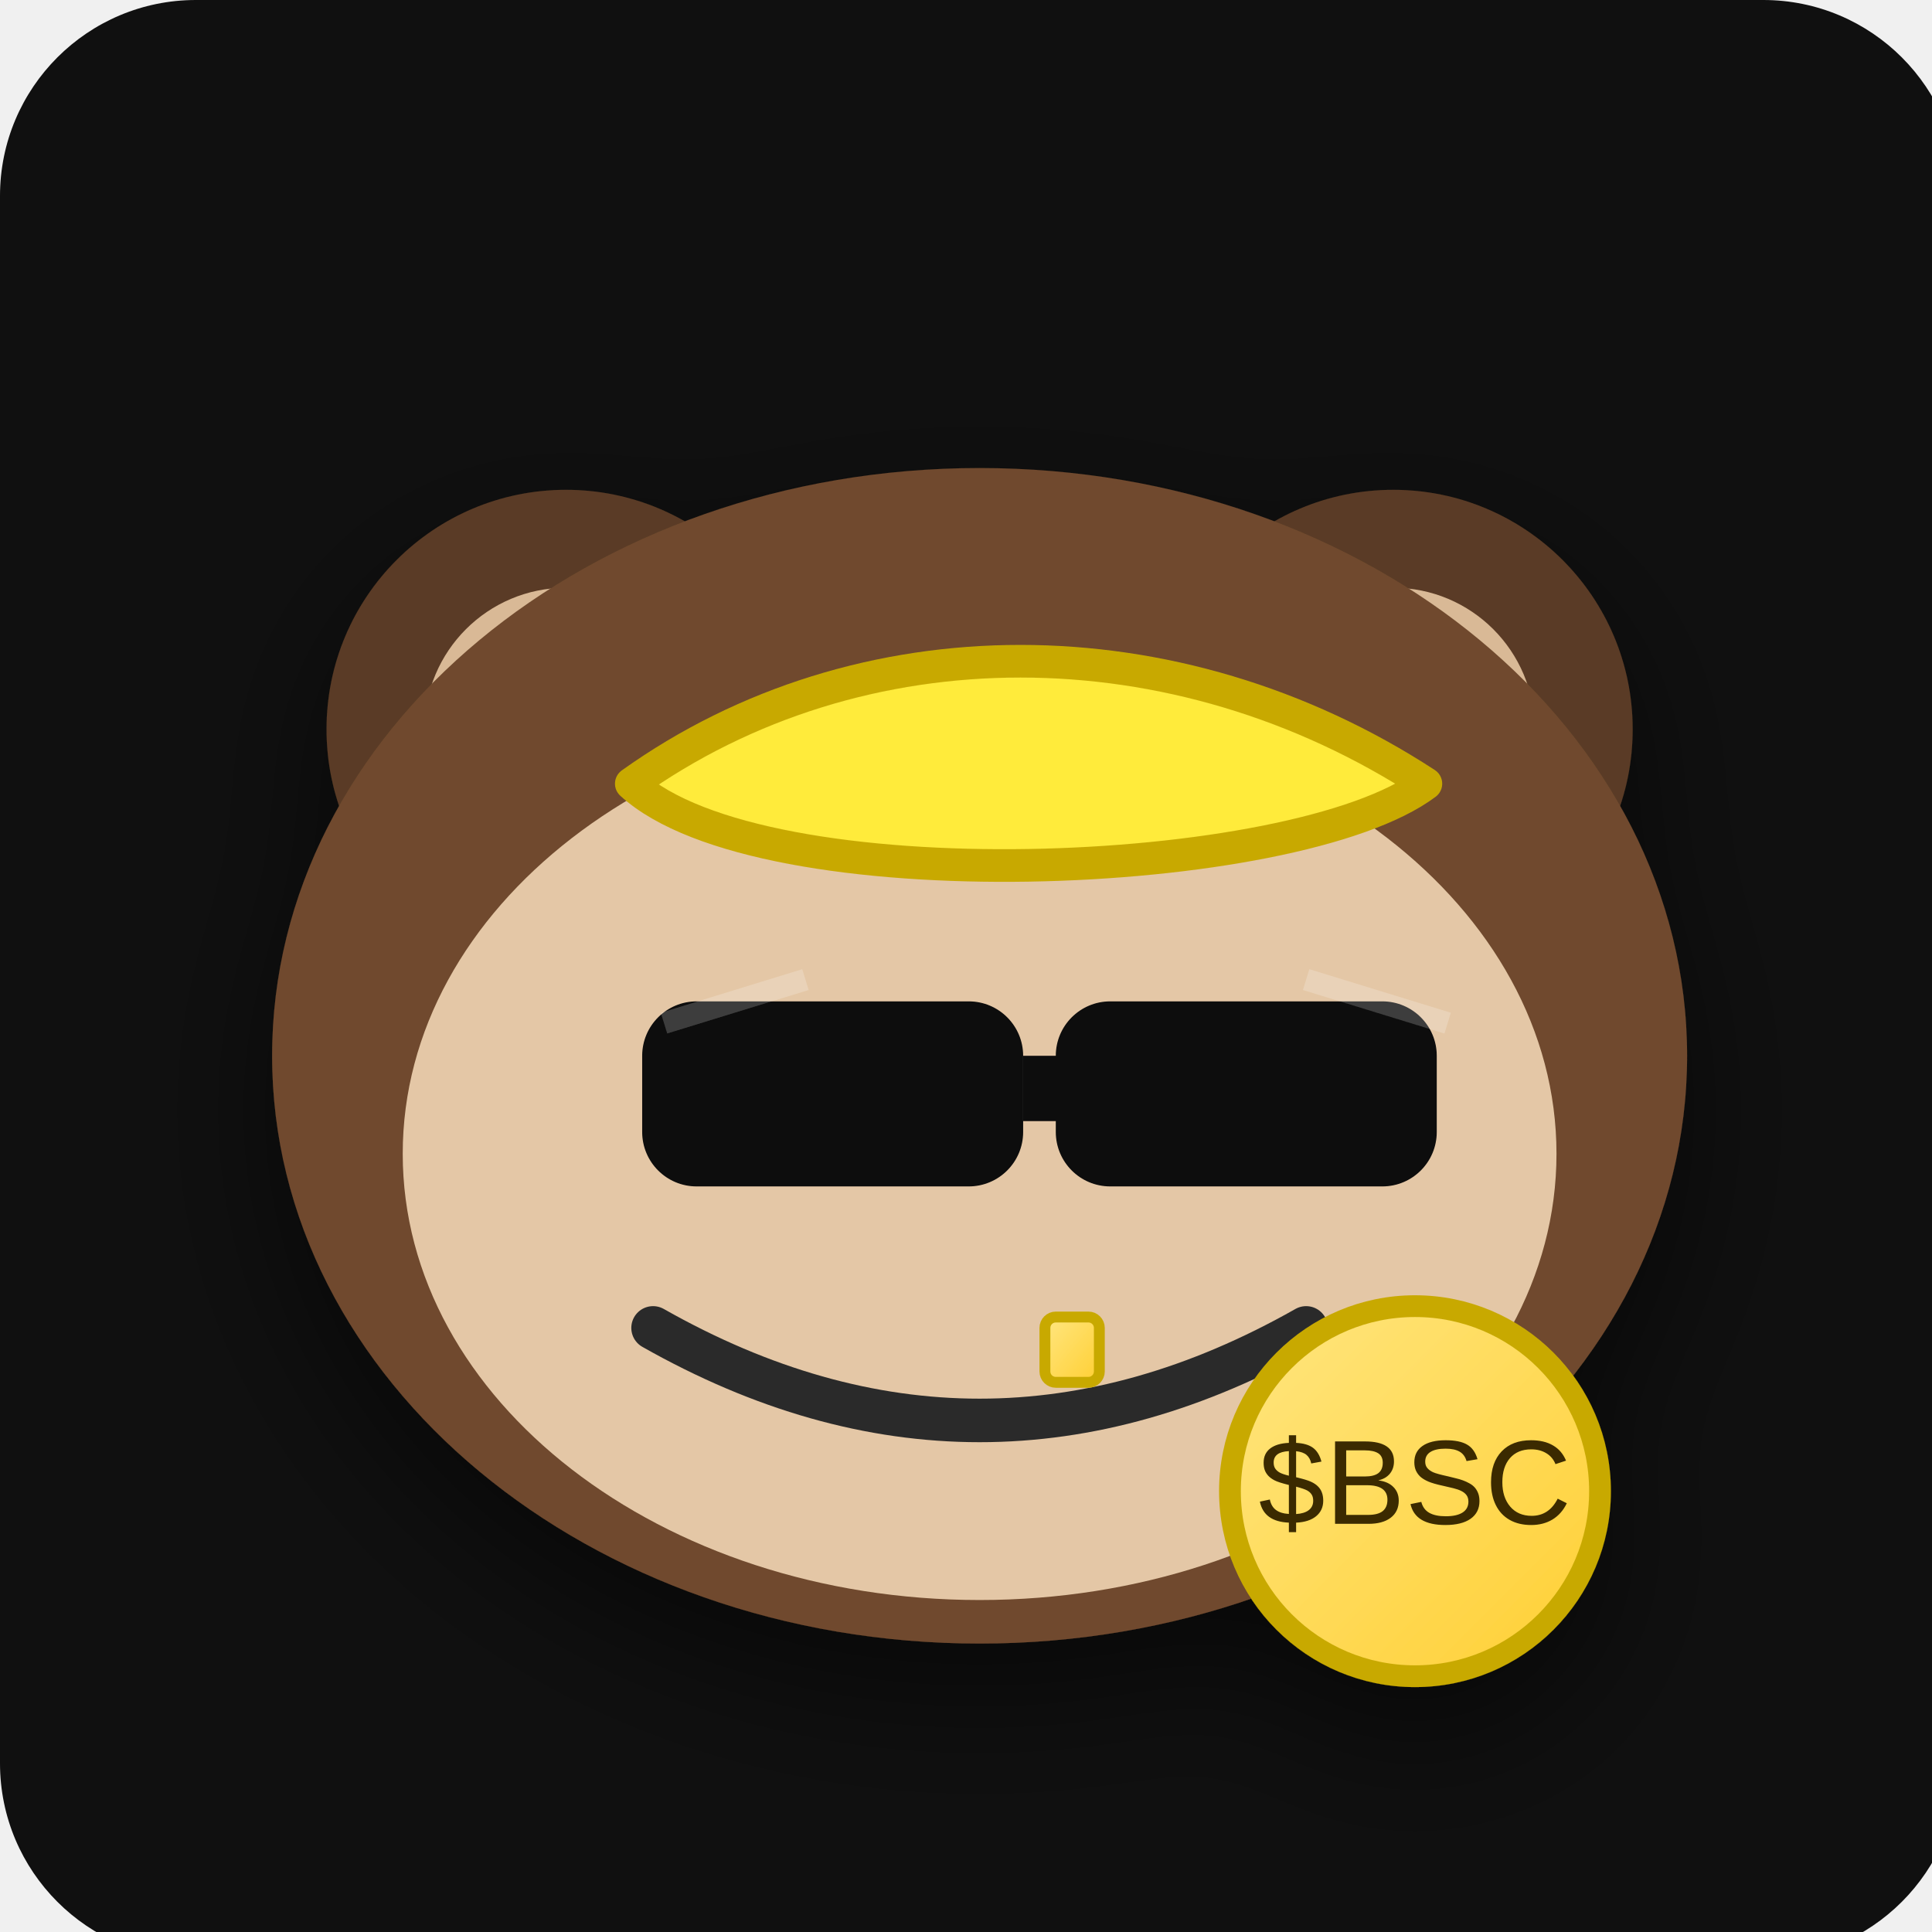
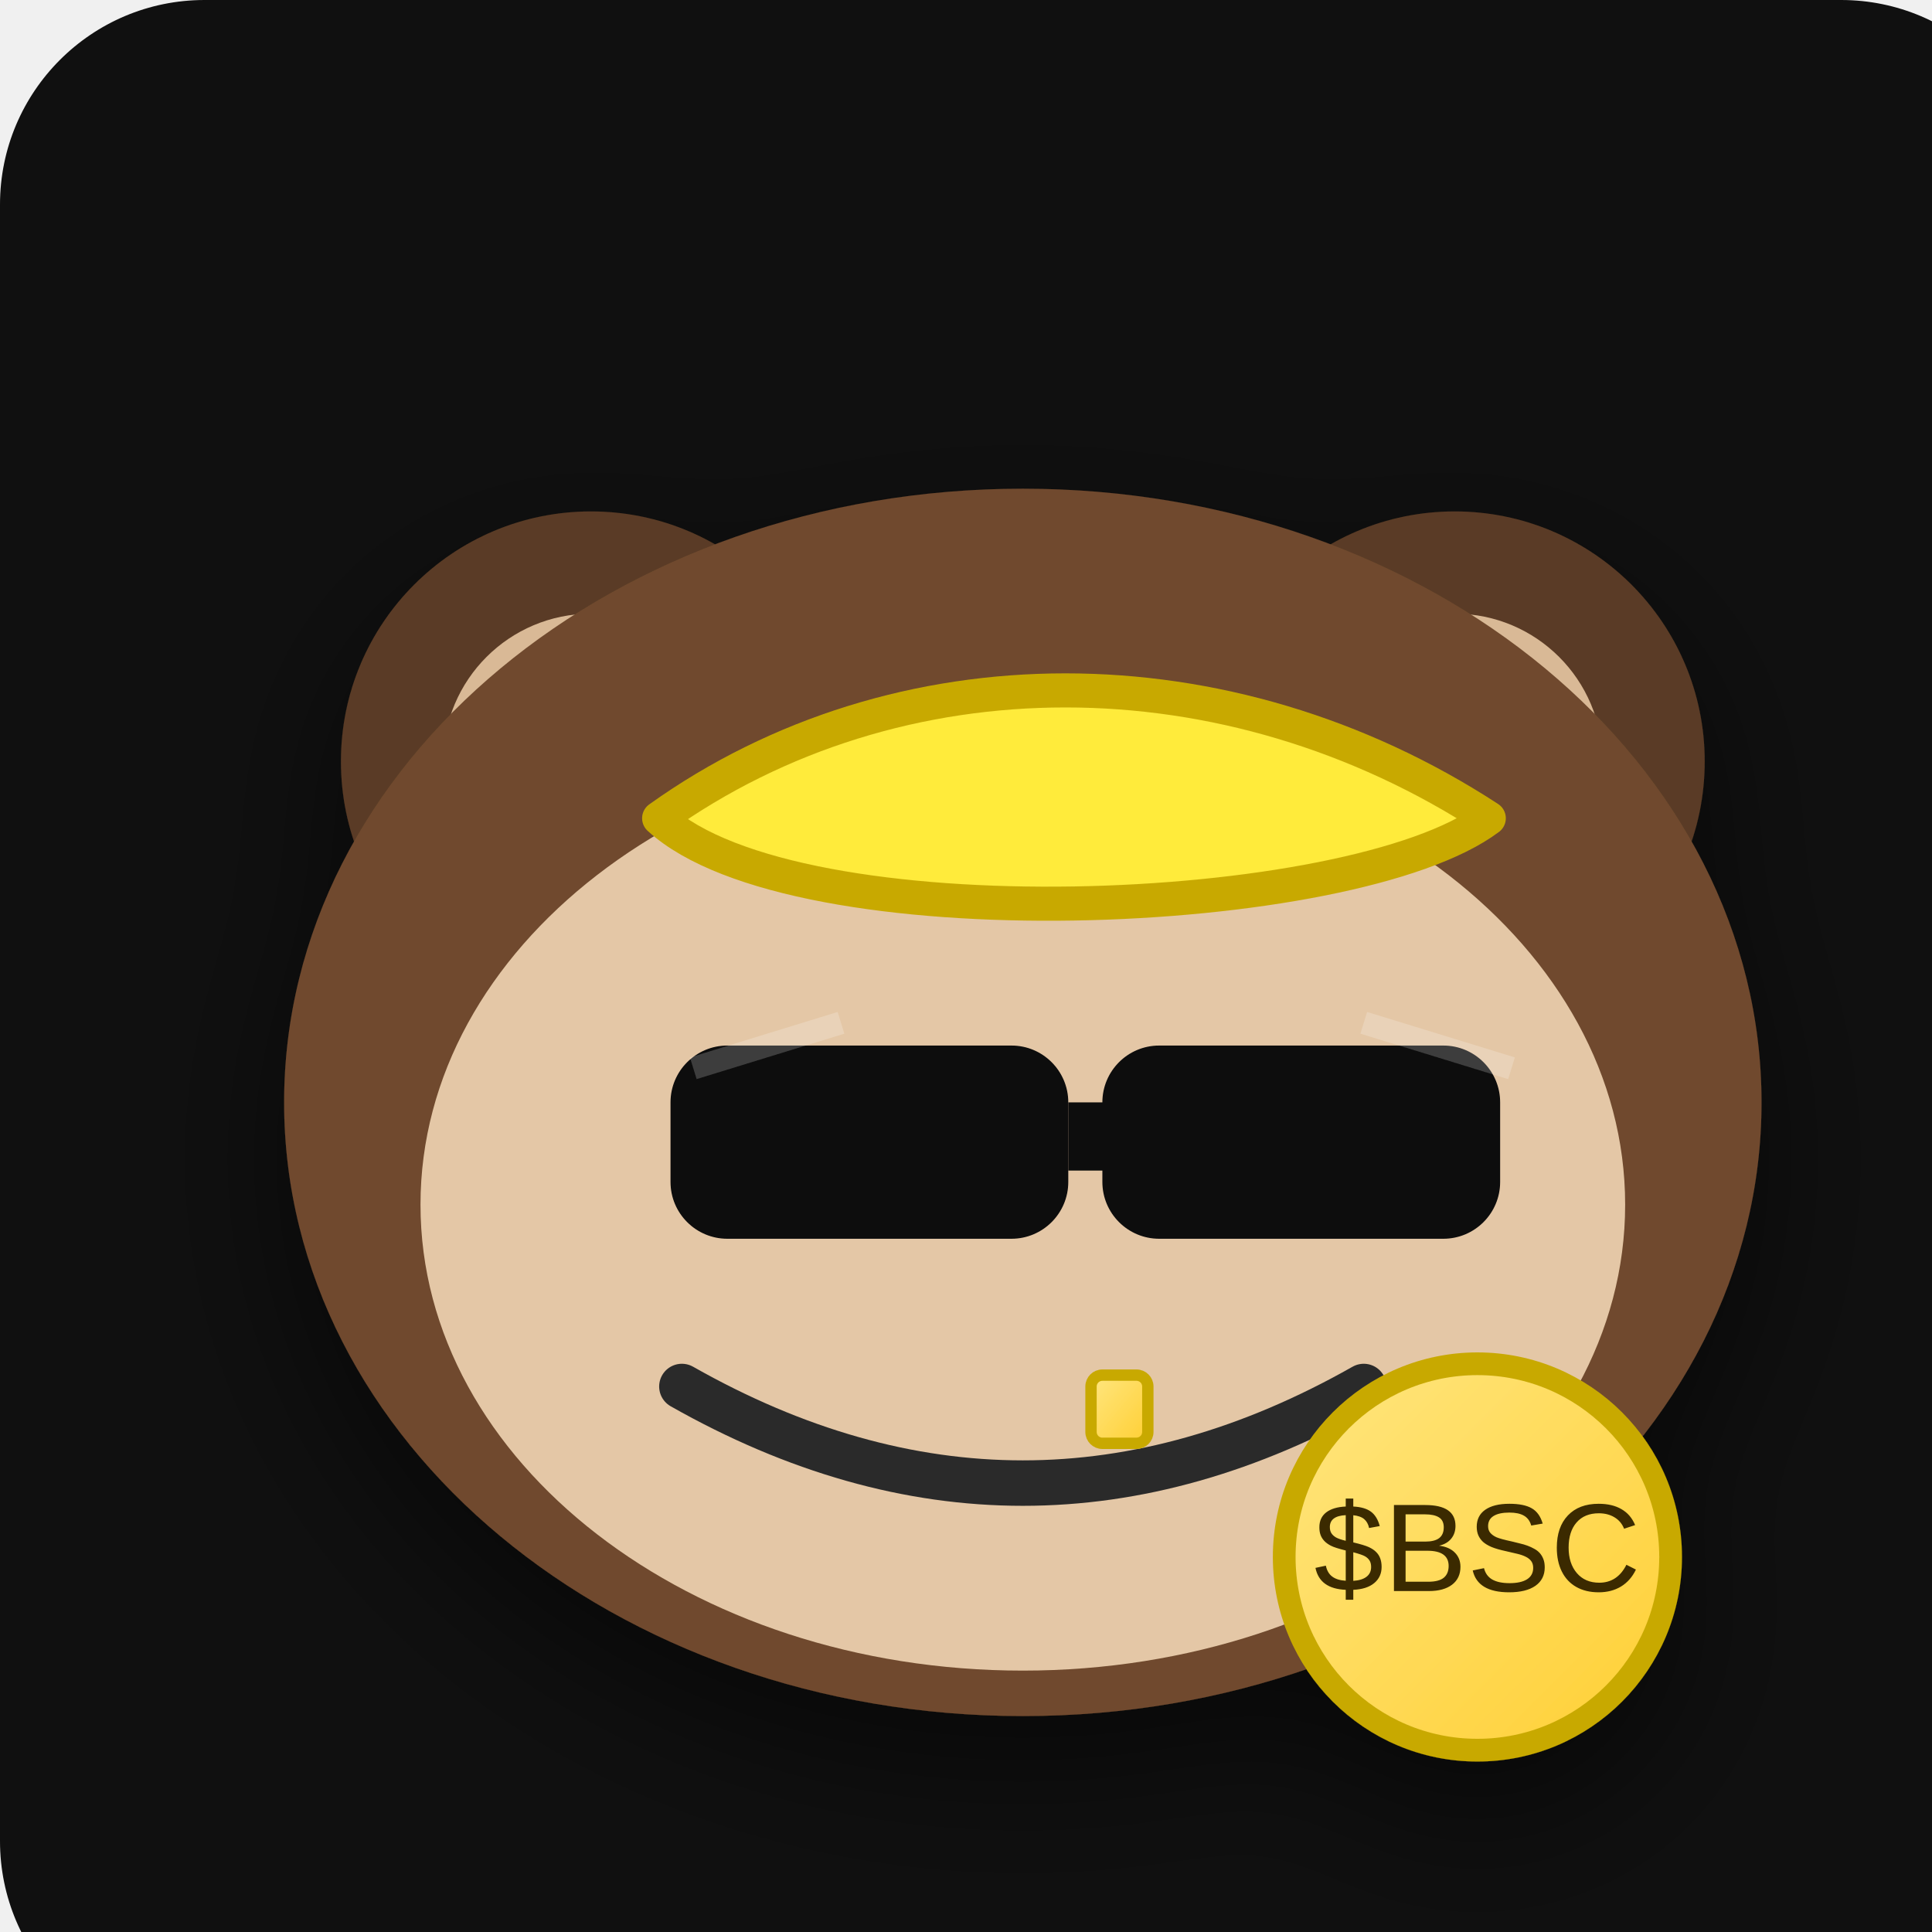
- <svg xmlns="http://www.w3.org/2000/svg" viewBox="0 0 355 355">
+ <svg xmlns="http://www.w3.org/2000/svg" viewBox="0 0 340 340">
  <defs>
    <filter id="shadow" x="-50%" y="-50%" width="200%" height="200%">
      <feDropShadow dx="0" dy="10" stdDeviation="12" flood-color="#000" flood-opacity=".5" />
    </filter>
    <linearGradient id="shine" x1="0" y1="0" x2="1" y2="1">
      <stop offset="0" stop-color="#ffe680" />
      <stop offset="1" stop-color="#ffcf33" />
    </linearGradient>
  </defs>
  <rect width="360" height="360" rx="36" fill="#101010" />
  <g filter="url(#shadow)" transform="translate(20,16)">
    <circle cx="84" cy="118" r="44" fill="#5a3b25" />
    <circle cx="236" cy="118" r="44" fill="#5a3b25" />
    <circle cx="84" cy="118" r="26" fill="#d9b996" />
    <circle cx="236" cy="118" r="26" fill="#d9b996" />
    <ellipse cx="160" cy="178" rx="130" ry="108" fill="#6f4a2e" />
    <ellipse cx="160" cy="196" rx="106" ry="82" fill="#e4c7a6" />
    <circle cx="130" cy="186" r="14" fill="#fff" />
    <circle cx="190" cy="186" r="14" fill="#fff" />
    <circle cx="130" cy="186" r="6" fill="#2b2b2b" />
    <circle cx="190" cy="186" r="6" fill="#2b2b2b" />
    <path d="M100 228q60 34 120 0" fill="none" stroke="#2b2b2b" stroke-width="8" stroke-linecap="round" />
    <rect x="172" y="226" width="10" height="12" rx="2" fill="url(#shine)" stroke="#c8a904" stroke-width="2" />
    <path d="M96 128c42-30 100-30 146 0-24 18-122 22-146 0z" fill="#ffeb3b" stroke="#c8a904" stroke-width="6" stroke-linejoin="round" />
    <g>
      <rect x="98" y="168" width="70" height="34" rx="10" fill="#0b0b0b" />
      <rect x="174" y="168" width="70" height="34" rx="10" fill="#0b0b0b" />
      <rect x="168" y="178" width="12" height="12" fill="#0b0b0b" />
      <path d="M102 172l26-8m118 8l-26-8" stroke="#ffffff" stroke-opacity=".2" stroke-width="4" />
    </g>
    <g transform="translate(240,258)">
      <circle cx="0" cy="0" r="34" fill="url(#shine)" stroke="#c8a904" stroke-width="4" />
      <text x="0" y="6" text-anchor="middle" font-family="Impact, system-ui, Arial, sans-serif" font-size="22" fill="#3a2a00">$BSC</text>
    </g>
  </g>
</svg>
